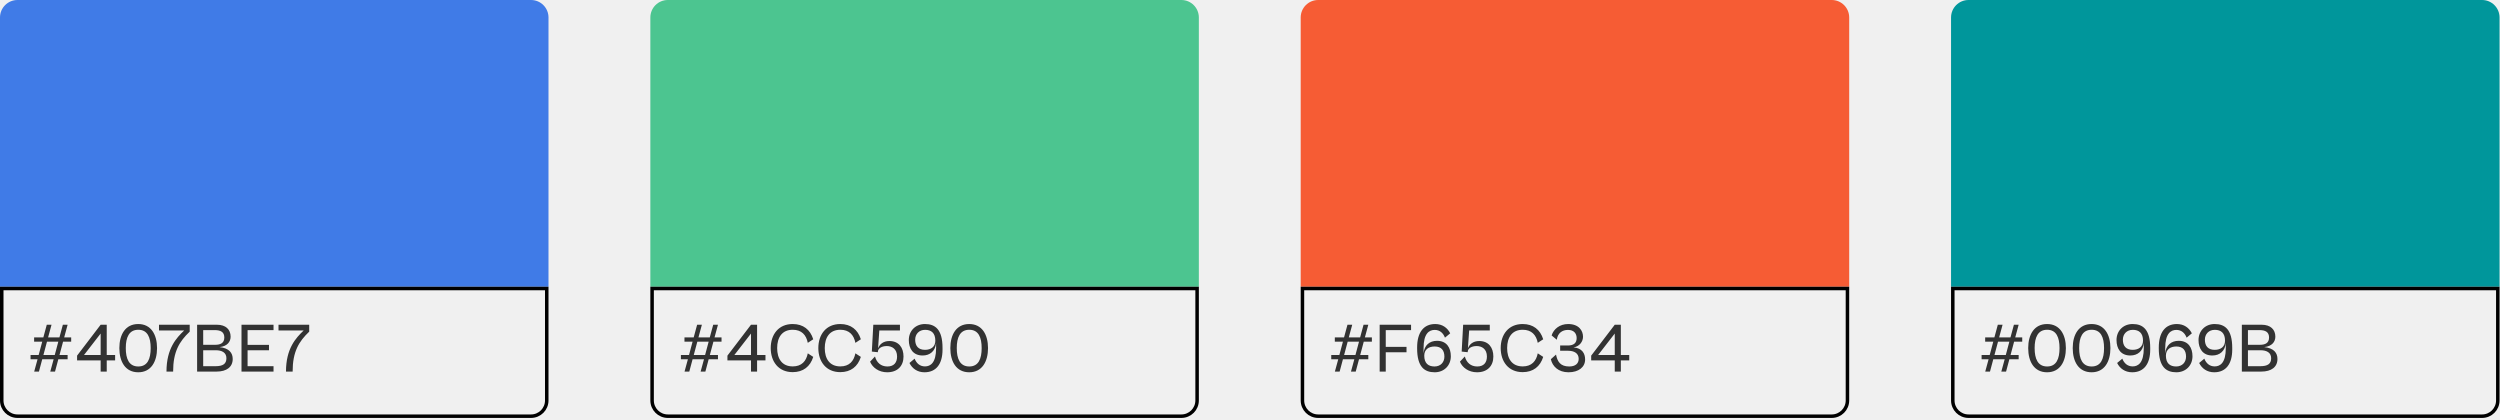
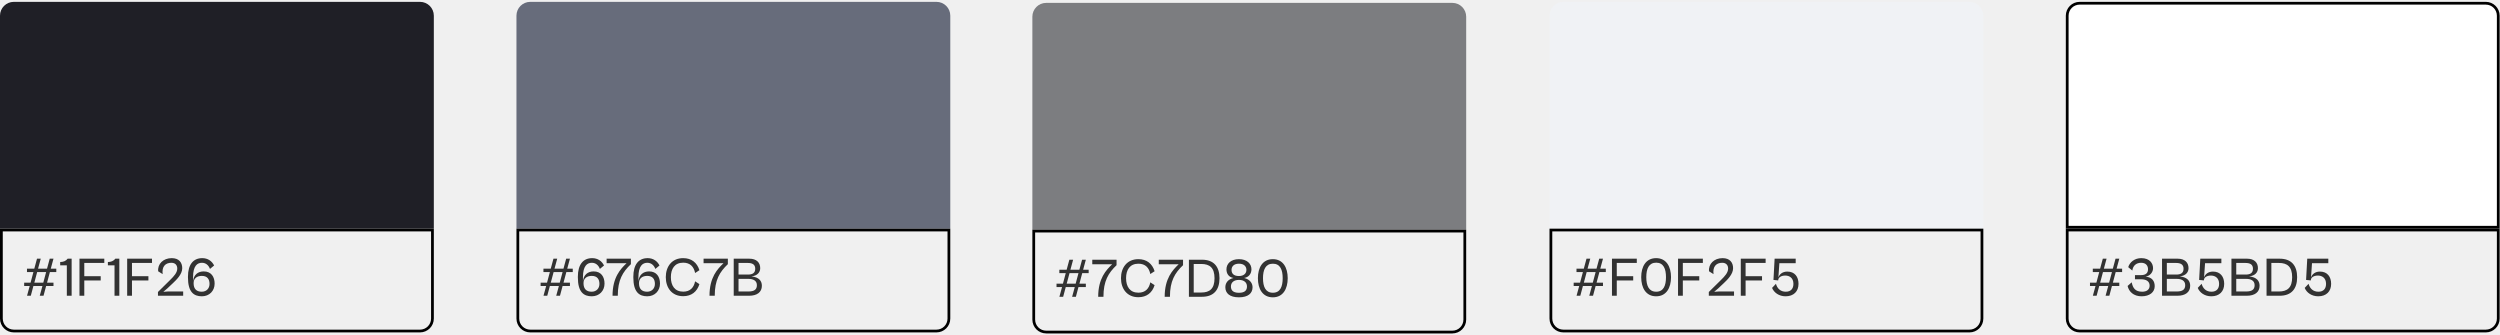
- <svg xmlns="http://www.w3.org/2000/svg" width="715" height="120" viewBox="0 0 715 120" fill="none">
-   <path d="M569.137 106.272H567.777L568.737 102.752H566.737V101.532H569.057L570.077 97.713H567.757V96.493H570.397L571.377 92.873H572.737L571.757 96.493H574.997L575.977 92.873H577.337L576.357 96.493H578.357V97.713H576.037L575.017 101.532H577.337V102.752H574.677L573.737 106.272H572.377L573.337 102.752H570.077L569.137 106.272ZM571.437 97.713L570.417 101.532H573.657L574.677 97.713H571.437ZM585.464 106.472C581.784 106.472 580.064 103.452 580.064 99.552C580.064 95.692 581.784 92.672 585.464 92.672C589.124 92.672 590.844 95.692 590.844 99.552C590.844 103.452 589.124 106.472 585.464 106.472ZM585.484 104.812C588.124 104.812 589.024 102.632 589.024 99.552C589.024 96.513 588.124 94.312 585.484 94.312C582.824 94.312 581.904 96.513 581.904 99.552C581.904 102.632 582.824 104.812 585.484 104.812ZM598.199 106.472C594.519 106.472 592.799 103.452 592.799 99.552C592.799 95.692 594.519 92.672 598.199 92.672C601.859 92.672 603.579 95.692 603.579 99.552C603.579 103.452 601.859 106.472 598.199 106.472ZM598.219 104.812C600.859 104.812 601.759 102.632 601.759 99.552C601.759 96.513 600.859 94.312 598.219 94.312C595.559 94.312 594.639 96.513 594.639 99.552C594.639 102.632 595.559 104.812 598.219 104.812ZM609.801 106.472C607.761 106.472 606.281 105.392 605.501 103.812L606.981 102.572C607.501 103.912 608.501 104.792 609.941 104.792C611.541 104.792 613.121 103.752 613.121 99.573V98.112C612.901 100.372 611.421 101.672 609.261 101.672C606.521 101.672 605.321 99.692 605.321 97.252C605.321 94.653 607.201 92.672 609.941 92.672C612.861 92.672 614.961 94.213 614.961 99.513V99.972C614.961 104.132 613.121 106.472 609.801 106.472ZM609.941 100.052C611.681 100.052 612.901 99.172 612.901 97.433C612.901 95.252 611.761 94.332 609.981 94.332C608.241 94.332 607.141 95.552 607.141 97.153C607.141 98.912 608.021 100.052 609.941 100.052ZM622.431 106.472C619.511 106.472 617.411 104.932 617.411 99.632V99.392C617.411 95.032 619.291 92.672 622.591 92.672C624.611 92.672 626.091 93.752 626.871 95.332L625.371 96.573C624.871 95.233 623.871 94.353 622.451 94.353C620.831 94.353 619.251 95.392 619.251 99.573V101.032C619.471 98.772 620.931 97.472 623.111 97.472C625.851 97.472 627.051 99.453 627.051 101.892C627.051 104.492 625.171 106.472 622.431 106.472ZM622.391 104.812C624.131 104.812 625.211 103.592 625.211 101.992C625.211 100.232 624.351 99.093 622.431 99.093C620.691 99.093 619.451 99.972 619.451 101.712C619.451 103.892 620.591 104.812 622.391 104.812ZM633.258 106.472C631.218 106.472 629.738 105.392 628.958 103.812L630.438 102.572C630.958 103.912 631.958 104.792 633.398 104.792C634.998 104.792 636.578 103.752 636.578 99.573V98.112C636.358 100.372 634.878 101.672 632.718 101.672C629.978 101.672 628.778 99.692 628.778 97.252C628.778 94.653 630.658 92.672 633.398 92.672C636.318 92.672 638.418 94.213 638.418 99.513V99.972C638.418 104.132 636.578 106.472 633.258 106.472ZM633.398 100.052C635.138 100.052 636.358 99.172 636.358 97.433C636.358 95.252 635.218 94.332 633.438 94.332C631.698 94.332 630.598 95.552 630.598 97.153C630.598 98.912 631.478 100.052 633.398 100.052ZM646.73 106.272H641.17V92.873H646.83C649.39 92.873 650.75 94.252 650.75 96.293C650.75 97.733 649.81 99.032 647.57 99.272C650.37 99.573 651.35 100.952 651.35 102.672C651.35 104.952 649.63 106.272 646.73 106.272ZM646.23 94.412H642.91V98.612H646.31C647.85 98.612 648.95 98.132 648.95 96.513C648.95 94.912 647.83 94.412 646.23 94.412ZM646.51 100.172H642.91V104.732H646.45C648.57 104.732 649.55 104.052 649.55 102.452C649.55 100.832 648.25 100.172 646.51 100.172Z" fill="#323232" />
-   <path d="M11.138 106.272H9.778L10.738 102.752H8.738V101.532H11.058L12.078 97.713H9.758V96.493H12.398L13.378 92.873H14.738L13.758 96.493H16.998L17.978 92.873H19.338L18.358 96.493H20.358V97.713H18.038L17.018 101.532H19.338V102.752H16.678L15.738 106.272H14.378L15.338 102.752H12.078L11.138 106.272ZM13.438 97.713L12.418 101.532H15.658L16.678 97.713H13.438ZM30.525 106.272H28.785V103.072H22.045V101.712L28.785 92.873H30.525V101.532H32.925V103.072H30.525V106.272ZM24.025 101.532H28.785V95.392L24.025 101.532ZM39.535 106.472C35.855 106.472 34.135 103.452 34.135 99.552C34.135 95.692 35.855 92.672 39.535 92.672C43.195 92.672 44.915 95.692 44.915 99.552C44.915 103.452 43.195 106.472 39.535 106.472ZM39.555 104.812C42.195 104.812 43.095 102.632 43.095 99.552C43.095 96.513 42.195 94.312 39.555 94.312C36.895 94.312 35.975 96.513 35.975 99.552C35.975 102.632 36.895 104.812 39.555 104.812ZM49.514 106.272H47.614C47.614 99.612 50.474 96.632 52.673 94.513H45.474V92.873H54.254V94.853C51.294 97.672 49.514 100.572 49.514 106.272ZM61.934 106.272H56.374V92.873H62.034C64.594 92.873 65.954 94.252 65.954 96.293C65.954 97.733 65.014 99.032 62.774 99.272C65.574 99.573 66.554 100.952 66.554 102.672C66.554 104.952 64.834 106.272 61.934 106.272ZM61.434 94.412H58.114V98.612H61.514C63.054 98.612 64.154 98.132 64.154 96.513C64.154 94.912 63.034 94.412 61.434 94.412ZM61.714 100.172H58.114V104.732H61.654C63.774 104.732 64.754 104.052 64.754 102.452C64.754 100.832 63.454 100.172 61.714 100.172ZM78.229 106.272H69.069V92.873H78.229V94.412H70.809V98.632H76.929V100.172H70.809V104.732H78.229V106.272ZM83.693 106.272H81.793C81.793 99.612 84.653 96.632 86.853 94.513H79.653V92.873H88.433V94.853C85.473 97.672 83.693 100.572 83.693 106.272Z" fill="#323232" />
-   <path d="M197.138 106.272H195.778L196.738 102.752H194.738V101.532H197.058L198.078 97.713H195.758V96.493H198.398L199.378 92.873H200.738L199.758 96.493H202.998L203.978 92.873H205.338L204.358 96.493H206.358V97.713H204.038L203.018 101.532H205.338V102.752H202.678L201.738 106.272H200.378L201.338 102.752H198.078L197.138 106.272ZM199.438 97.713L198.418 101.532H201.658L202.678 97.713H199.438ZM216.525 106.272H214.785V103.072H208.045V101.712L214.785 92.873H216.525V101.532H218.925V103.072H216.525V106.272ZM210.025 101.532H214.785V95.392L210.025 101.532ZM226.708 106.432C222.648 106.432 220.428 103.412 220.428 99.552C220.428 95.692 222.648 92.672 226.708 92.672C229.708 92.672 231.728 94.272 232.588 97.032L231.028 98.052C230.588 95.812 229.268 94.312 226.728 94.312C223.668 94.312 222.268 96.493 222.268 99.552C222.268 102.612 223.668 104.792 226.728 104.792C229.268 104.792 230.588 103.292 231.028 101.052L232.588 102.072C231.728 104.832 229.708 106.432 226.708 106.432ZM240.322 106.432C236.262 106.432 234.042 103.412 234.042 99.552C234.042 95.692 236.262 92.672 240.322 92.672C243.322 92.672 245.342 94.272 246.202 97.032L244.642 98.052C244.202 95.812 242.882 94.312 240.342 94.312C237.282 94.312 235.882 96.493 235.882 99.552C235.882 102.612 237.282 104.792 240.342 104.792C242.882 104.792 244.202 103.292 244.642 101.052L246.202 102.072C245.342 104.832 243.322 106.432 240.322 106.432ZM253.744 106.472C251.344 106.472 249.524 105.132 248.844 103.432L250.244 101.952C250.724 103.692 251.924 104.812 253.804 104.812C255.644 104.812 256.564 103.712 256.564 101.972C256.564 99.793 255.084 98.972 253.624 98.972C252.164 98.972 251.164 99.612 251.084 100.512L251.064 100.732L249.344 100.552L249.764 92.873H257.384V94.513H251.484L251.124 99.653C251.544 98.472 252.604 97.532 254.364 97.532C257.024 97.532 258.404 99.392 258.404 101.972C258.404 104.692 256.664 106.472 253.744 106.472ZM264.403 106.472C262.363 106.472 260.883 105.392 260.103 103.812L261.583 102.572C262.103 103.912 263.103 104.792 264.543 104.792C266.143 104.792 267.723 103.752 267.723 99.573V98.112C267.503 100.372 266.023 101.672 263.863 101.672C261.123 101.672 259.923 99.692 259.923 97.252C259.923 94.653 261.803 92.672 264.543 92.672C267.463 92.672 269.563 94.213 269.563 99.513V99.972C269.563 104.132 267.723 106.472 264.403 106.472ZM264.543 100.052C266.283 100.052 267.503 99.172 267.503 97.433C267.503 95.252 266.363 94.332 264.583 94.332C262.843 94.332 261.743 95.552 261.743 97.153C261.743 98.912 262.623 100.052 264.543 100.052ZM277.195 106.472C273.515 106.472 271.795 103.452 271.795 99.552C271.795 95.692 273.515 92.672 277.195 92.672C280.855 92.672 282.575 95.692 282.575 99.552C282.575 103.452 280.855 106.472 277.195 106.472ZM277.215 104.812C279.855 104.812 280.755 102.632 280.755 99.552C280.755 96.513 279.855 94.312 277.215 94.312C274.555 94.312 273.635 96.513 273.635 99.552C273.635 102.632 274.555 104.812 277.215 104.812Z" fill="#323232" />
-   <path d="M383.137 106.272H381.777L382.737 102.752H380.737V101.532H383.057L384.077 97.713H381.757V96.493H384.397L385.377 92.873H386.737L385.757 96.493H388.997L389.977 92.873H391.337L390.357 96.493H392.357V97.713H390.037L389.017 101.532H391.337V102.752H388.677L387.737 106.272H386.377L387.337 102.752H384.077L383.137 106.272ZM385.437 97.713L384.417 101.532H387.657L388.677 97.713H385.437ZM396.324 106.272H394.584V92.873H403.564V94.412H396.324V99.213H402.264V100.752H396.324V106.272ZM410.318 106.472C407.398 106.472 405.298 104.932 405.298 99.632V99.392C405.298 95.032 407.178 92.672 410.478 92.672C412.498 92.672 413.978 93.752 414.758 95.332L413.258 96.573C412.758 95.233 411.758 94.353 410.338 94.353C408.718 94.353 407.138 95.392 407.138 99.573V101.032C407.358 98.772 408.818 97.472 410.998 97.472C413.738 97.472 414.938 99.453 414.938 101.892C414.938 104.492 413.058 106.472 410.318 106.472ZM410.278 104.812C412.018 104.812 413.098 103.592 413.098 101.992C413.098 100.232 412.238 99.093 410.318 99.093C408.578 99.093 407.338 99.972 407.338 101.712C407.338 103.892 408.478 104.812 410.278 104.812ZM422.439 106.472C420.039 106.472 418.219 105.132 417.539 103.432L418.939 101.952C419.419 103.692 420.619 104.812 422.499 104.812C424.339 104.812 425.259 103.712 425.259 101.972C425.259 99.793 423.779 98.972 422.319 98.972C420.859 98.972 419.859 99.612 419.779 100.512L419.759 100.732L418.039 100.552L418.459 92.873H426.079V94.513H420.179L419.819 99.653C420.239 98.472 421.299 97.532 423.059 97.532C425.719 97.532 427.099 99.392 427.099 101.972C427.099 104.692 425.359 106.472 422.439 106.472ZM435.481 106.432C431.421 106.432 429.201 103.412 429.201 99.552C429.201 95.692 431.421 92.672 435.481 92.672C438.481 92.672 440.501 94.272 441.361 97.032L439.801 98.052C439.361 95.812 438.041 94.312 435.501 94.312C432.441 94.312 431.041 96.493 431.041 99.552C431.041 102.612 432.441 104.792 435.501 104.792C438.041 104.792 439.361 103.292 439.801 101.052L441.361 102.072C440.501 104.832 438.481 106.432 435.481 106.432ZM448.584 106.472C445.684 106.472 443.984 104.752 443.544 102.732L445.024 101.412C445.424 103.452 446.284 104.812 448.804 104.812C450.524 104.812 451.504 103.992 451.504 102.632C451.504 101.032 450.244 100.312 448.384 100.312H446.204V98.812H448.404C450.084 98.812 450.924 98.093 450.924 96.692C450.924 95.412 450.164 94.353 448.444 94.353C446.724 94.353 445.484 95.332 445.244 97.172L443.764 95.933C444.324 94.112 446.084 92.672 448.484 92.672C451.584 92.672 452.744 94.593 452.744 96.312C452.744 97.692 451.724 99.112 450.024 99.353C452.464 99.552 453.344 101.072 453.344 102.812C453.344 104.992 451.504 106.472 448.584 106.472ZM463.56 106.272H461.82V103.072H455.08V101.712L461.82 92.873H463.56V101.532H465.96V103.072H463.56V106.272ZM457.06 101.532H461.82V95.392L457.06 101.532Z" fill="#323232" />
-   <path d="M558 5C558 2.239 560.239 0 563 0H709.872C712.633 0 714.872 2.239 714.872 5V82.015H558V5Z" fill="#00969B" />
-   <path d="M0 5C0 2.239 2.239 0 5 0H151.872C154.633 0 156.872 2.239 156.872 5V82.015H0V5Z" fill="#407BE7" />
-   <path d="M558.5 82.515H714.372V114.53C714.372 117.015 712.357 119.03 709.872 119.03H563C560.515 119.03 558.5 117.015 558.5 114.53V82.515Z" stroke="black" />
-   <path d="M186 5C186 2.239 188.239 0 191 0H337.872C340.633 0 342.872 2.239 342.872 5V82.015H186V5Z" fill="#4CC590" />
-   <path d="M0.5 82.515H156.372V114.53C156.372 117.015 154.357 119.03 151.872 119.03H5C2.515 119.03 0.5 117.015 0.5 114.53V82.515Z" stroke="black" />
-   <path d="M186.5 82.515H342.372V114.53C342.372 117.015 340.357 119.03 337.872 119.03H191C188.515 119.03 186.5 117.015 186.5 114.53V82.515Z" stroke="black" />
-   <path d="M372 5C372 2.239 374.239 0 377 0H523.872C526.633 0 528.872 2.239 528.872 5V82.015H372V5Z" fill="#F65C34" />
-   <path d="M372.5 82.515H528.372V114.53C528.372 117.015 526.357 119.03 523.872 119.03H377C374.515 119.03 372.5 117.015 372.5 114.53V82.515Z" stroke="black" />
+ <svg xmlns="http://www.w3.org/2000/svg" width="904" height="121" viewBox="0 0 904 121" fill="none">
+   <path d="M11.138 106.942H9.778L10.738 103.422H8.738V102.202H11.058L12.078 98.382H9.758V97.162H12.398L13.378 93.542H14.738L13.758 97.162H16.998L17.978 93.542H19.338L18.358 97.162H20.358V98.382H18.038L17.018 102.202H19.338V103.422H16.678L15.738 106.942H14.378L15.338 103.422H12.078L11.138 106.942ZM13.438 98.382L12.418 102.202H15.658L16.678 98.382H13.438ZM25.905 106.942H24.165V95.942H21.765V94.742C22.845 94.742 23.805 94.422 24.445 93.542H25.905V106.942ZM30.477 106.942H28.737V93.542H37.717V95.082H30.477V99.882H36.417V101.422H30.477V106.942ZM43.151 106.942H41.411V95.942H39.011V94.742C40.091 94.742 41.051 94.422 41.691 93.542H43.151V106.942ZM47.723 106.942H45.983V93.542H54.963V95.082H47.723V99.882H53.663V101.422H47.723V106.942ZM66.237 106.942H57.117V105.582L61.497 101.262C62.957 99.822 64.097 98.582 64.097 97.102C64.097 96.022 63.497 95.022 61.977 95.022C59.737 95.022 58.477 96.462 58.817 99.122L57.197 98.102C56.917 95.462 59.017 93.342 62.097 93.342C64.717 93.342 65.897 94.922 65.897 96.982C65.897 99.182 63.797 101.182 62.577 102.342L60.497 104.302L59.057 105.522L60.697 105.402H66.237V106.942ZM72.987 107.142C70.067 107.142 67.967 105.602 67.967 100.302V100.062C67.967 95.702 69.847 93.342 73.147 93.342C75.167 93.342 76.647 94.422 77.427 96.002L75.927 97.242C75.427 95.902 74.427 95.022 73.007 95.022C71.387 95.022 69.807 96.062 69.807 100.242V101.702C70.027 99.442 71.487 98.142 73.667 98.142C76.407 98.142 77.607 100.122 77.607 102.562C77.607 105.162 75.727 107.142 72.987 107.142ZM72.947 105.482C74.687 105.482 75.767 104.262 75.767 102.662C75.767 100.902 74.907 99.762 72.987 99.762C71.247 99.762 70.007 100.642 70.007 102.382C70.007 104.562 71.147 105.482 72.947 105.482Z" fill="#323232" />
+   <path d="M197.888 106.942H196.528L197.488 103.422H195.488V102.202H197.808L198.828 98.382H196.508V97.162H199.148L200.128 93.542H201.488L200.508 97.162H203.748L204.728 93.542H206.088L205.108 97.162H207.108V98.382H204.788L203.768 102.202H206.088V103.422H203.428L202.488 106.942H201.128L202.088 103.422H198.828L197.888 106.942ZM200.188 98.382L199.168 102.202H202.408L203.428 98.382H200.188ZM213.975 107.142C211.055 107.142 208.955 105.602 208.955 100.302V100.062C208.955 95.702 210.835 93.342 214.135 93.342C216.155 93.342 217.635 94.422 218.415 96.002L216.915 97.242C216.415 95.902 215.415 95.022 213.995 95.022C212.375 95.022 210.795 96.062 210.795 100.242V101.702C211.015 99.442 212.475 98.142 214.655 98.142C217.395 98.142 218.595 100.122 218.595 102.562C218.595 105.162 216.715 107.142 213.975 107.142ZM213.935 105.482C215.675 105.482 216.755 104.262 216.755 102.662C216.755 100.902 215.895 99.762 213.975 99.762C212.235 99.762 210.995 100.642 210.995 102.382C210.995 104.562 212.135 105.482 213.935 105.482ZM223.393 106.942H221.493C221.493 100.282 224.353 97.302 226.553 95.182H219.353V93.542H228.133V95.522C225.173 98.342 223.393 101.242 223.393 106.942ZM234.034 107.142C231.114 107.142 229.014 105.602 229.014 100.302V100.062C229.014 95.702 230.894 93.342 234.194 93.342C236.214 93.342 237.694 94.422 238.474 96.002L236.974 97.242C236.474 95.902 235.474 95.022 234.054 95.022C232.434 95.022 230.854 96.062 230.854 100.242V101.702C231.074 99.442 232.534 98.142 234.714 98.142C237.454 98.142 238.654 100.122 238.654 102.562C238.654 105.162 236.774 107.142 234.034 107.142ZM233.994 105.482C235.734 105.482 236.814 104.262 236.814 102.662C236.814 100.902 235.954 99.762 234.034 99.762C232.294 99.762 231.054 100.642 231.054 102.382C231.054 104.562 232.194 105.482 233.994 105.482ZM247.029 107.102C242.969 107.102 240.749 104.082 240.749 100.222C240.749 96.362 242.969 93.342 247.029 93.342C250.029 93.342 252.049 94.942 252.909 97.702L251.349 98.722C250.909 96.482 249.589 94.982 247.049 94.982C243.989 94.982 242.589 97.162 242.589 100.222C242.589 103.282 243.989 105.462 247.049 105.462C249.589 105.462 250.909 103.962 251.349 101.722L252.909 102.742C252.049 105.502 250.029 107.102 247.029 107.102ZM258.452 106.942H256.552C256.552 100.282 259.412 97.302 261.612 95.182H254.412V93.542H263.192V95.522C260.232 98.342 258.452 101.242 258.452 106.942ZM270.872 106.942H265.312V93.542H270.972C273.532 93.542 274.892 94.922 274.892 96.962C274.892 98.402 273.952 99.702 271.712 99.942C274.512 100.242 275.492 101.622 275.492 103.342C275.492 105.622 273.772 106.942 270.872 106.942ZM270.372 95.082H267.052V99.282H270.452C271.992 99.282 273.092 98.802 273.092 97.182C273.092 95.582 271.972 95.082 270.372 95.082ZM270.652 100.842H267.052V105.402H270.592C272.712 105.402 273.692 104.722 273.692 103.122C273.692 101.502 272.392 100.842 270.652 100.842Z" fill="#323232" />
+   <path d="M384.439 107.313H383.079L384.039 103.793H382.039V102.573H384.359L385.379 98.754H383.059V97.534H385.699L386.679 93.913H388.039L387.059 97.534H390.299L391.279 93.913H392.639L391.659 97.534H393.659V98.754H391.339L390.319 102.573H392.639V103.793H389.979L389.039 107.313H387.679L388.639 103.793H385.379L384.439 107.313ZM386.739 98.754L385.719 102.573H388.959L389.979 98.754H386.739ZM399.006 107.313H397.106C397.106 100.653 399.966 97.674 402.166 95.553H394.966V93.913H403.746V95.894C400.786 98.713 399.006 101.613 399.006 107.313ZM411.627 107.473C407.567 107.473 405.347 104.453 405.347 100.593C405.347 96.734 407.567 93.713 411.627 93.713C414.627 93.713 416.647 95.314 417.507 98.073L415.947 99.094C415.507 96.853 414.187 95.353 411.647 95.353C408.587 95.353 407.187 97.534 407.187 100.593C407.187 103.653 408.587 105.833 411.647 105.833C414.187 105.833 415.507 104.333 415.947 102.093L417.507 103.113C416.647 105.873 414.627 107.473 411.627 107.473ZM423.049 107.313H421.149C421.149 100.653 424.009 97.674 426.209 95.553H419.009V93.913H427.789V95.894C424.829 98.713 423.049 101.613 423.049 107.313ZM434.65 107.313H429.91V93.913H434.65C438.87 93.913 440.97 96.374 440.97 100.613C440.97 104.853 438.87 107.313 434.65 107.313ZM434.37 95.454H431.65V105.773H434.37C437.41 105.773 439.17 104.433 439.17 100.613C439.17 96.793 437.41 95.454 434.37 95.454ZM448.004 107.513C444.664 107.513 443.084 106.033 443.084 103.873C443.084 102.513 443.824 101.053 446.024 100.513C444.284 100.233 443.484 98.933 443.484 97.394C443.484 95.374 445.064 93.713 448.004 93.713C450.924 93.713 452.524 95.374 452.524 97.374C452.524 98.933 451.604 100.233 449.884 100.513C452.084 101.053 452.924 102.513 452.924 103.873C452.924 106.033 451.324 107.513 448.004 107.513ZM448.004 99.814C449.744 99.814 450.704 98.874 450.704 97.594C450.704 96.433 449.924 95.353 448.004 95.353C446.084 95.353 445.324 96.433 445.324 97.594C445.324 98.874 446.064 99.814 448.004 99.814ZM448.004 105.873C450.344 105.873 450.904 104.773 450.904 103.573C450.904 102.233 449.944 101.213 448.004 101.213C446.064 101.213 445.104 102.233 445.104 103.573C445.104 104.773 445.664 105.873 448.004 105.873ZM460.258 107.513C456.578 107.513 454.858 104.493 454.858 100.593C454.858 96.734 456.578 93.713 460.258 93.713C463.918 93.713 465.638 96.734 465.638 100.593C465.638 104.493 463.918 107.513 460.258 107.513ZM460.278 105.853C462.918 105.853 463.818 103.673 463.818 100.593C463.818 97.553 462.918 95.353 460.278 95.353C457.618 95.353 456.698 97.553 456.698 100.593C456.698 103.673 457.618 105.853 460.278 105.853Z" fill="#323232" />
+   <path d="M758.137 106.942H756.777L757.737 103.422H755.737V102.202H758.057L759.077 98.382H756.757V97.162H759.397L760.377 93.542H761.737L760.757 97.162H763.997L764.977 93.542H766.337L765.357 97.162H767.357V98.382H765.037L764.017 102.202H766.337V103.422H763.677L762.737 106.942H761.377L762.337 103.422H759.077L758.137 106.942ZM760.437 98.382L759.417 102.202H762.657L763.677 98.382H760.437ZM774.384 107.142C771.484 107.142 769.784 105.422 769.344 103.402L770.824 102.082C771.224 104.122 772.084 105.482 774.604 105.482C776.324 105.482 777.304 104.662 777.304 103.302C777.304 101.702 776.044 100.982 774.184 100.982H772.004V99.482H774.204C775.884 99.482 776.724 98.762 776.724 97.362C776.724 96.082 775.964 95.022 774.244 95.022C772.524 95.022 771.284 96.002 771.044 97.842L769.564 96.602C770.124 94.782 771.884 93.342 774.284 93.342C777.384 93.342 778.544 95.262 778.544 96.982C778.544 98.362 777.524 99.782 775.824 100.022C778.264 100.222 779.144 101.742 779.144 103.482C779.144 105.662 777.304 107.142 774.384 107.142ZM787.351 106.942H781.791V93.542H787.451C790.011 93.542 791.371 94.922 791.371 96.962C791.371 98.402 790.431 99.702 788.191 99.942C790.991 100.242 791.971 101.622 791.971 103.342C791.971 105.622 790.251 106.942 787.351 106.942ZM786.851 95.082H783.531V99.282H786.931C788.471 99.282 789.571 98.802 789.571 97.182C789.571 95.582 788.451 95.082 786.851 95.082ZM787.131 100.842H783.531V105.402H787.071C789.191 105.402 790.171 104.722 790.171 103.122C790.171 101.502 788.871 100.842 787.131 100.842ZM799.607 107.142C797.207 107.142 795.387 105.802 794.707 104.102L796.107 102.622C796.587 104.362 797.787 105.482 799.667 105.482C801.507 105.482 802.427 104.382 802.427 102.642C802.427 100.462 800.947 99.642 799.487 99.642C798.027 99.642 797.027 100.282 796.947 101.182L796.927 101.402L795.207 101.222L795.627 93.542H803.247V95.182H797.347L796.987 100.322C797.407 99.142 798.467 98.202 800.227 98.202C802.887 98.202 804.267 100.062 804.267 102.642C804.267 105.362 802.527 107.142 799.607 107.142ZM812.449 106.942H806.889V93.542H812.549C815.109 93.542 816.469 94.922 816.469 96.962C816.469 98.402 815.529 99.702 813.289 99.942C816.089 100.242 817.069 101.622 817.069 103.342C817.069 105.622 815.349 106.942 812.449 106.942ZM811.949 95.082H808.629V99.282H812.029C813.569 99.282 814.669 98.802 814.669 97.182C814.669 95.582 813.549 95.082 811.949 95.082ZM812.229 100.842H808.629V105.402H812.169C814.289 105.402 815.269 104.722 815.269 103.122C815.269 101.502 813.969 100.842 812.229 100.842ZM824.324 106.942H819.584V93.542H824.324C828.544 93.542 830.644 96.002 830.644 100.242C830.644 104.482 828.544 106.942 824.324 106.942ZM824.044 95.082H821.324V105.402H824.044C827.084 105.402 828.844 104.062 828.844 100.242C828.844 96.422 827.084 95.082 824.044 95.082ZM838.279 107.142C835.879 107.142 834.059 105.802 833.379 104.102L834.779 102.622C835.259 104.362 836.459 105.482 838.339 105.482C840.179 105.482 841.099 104.382 841.099 102.642C841.099 100.462 839.619 99.642 838.159 99.642C836.699 99.642 835.699 100.282 835.619 101.182L835.599 101.402L833.879 101.222L834.299 93.542H841.919V95.182H836.019L835.659 100.322C836.079 99.142 837.139 98.202 838.899 98.202C841.559 98.202 842.939 100.062 842.939 102.642C842.939 105.362 841.199 107.142 838.279 107.142Z" fill="#323232" />
+   <path d="M571.439 106.942H570.079L571.039 103.422H569.039V102.202H571.359L572.379 98.382H570.059V97.162H572.699L573.679 93.542H575.039L574.059 97.162H577.299L578.279 93.542H579.639L578.659 97.162H580.659V98.382H578.339L577.319 102.202H579.639V103.422H576.979L576.039 106.942H574.679L575.639 103.422H572.379L571.439 106.942ZM573.739 98.382L572.719 102.202H575.959L576.979 98.382H573.739ZM584.626 106.942H582.886V93.542H591.866V95.082H584.626V99.882H590.566V101.422H584.626V106.942ZM598.86 107.142C595.18 107.142 593.46 104.122 593.46 100.222C593.46 96.362 595.18 93.342 598.86 93.342C602.52 93.342 604.24 96.362 604.24 100.222C604.24 104.122 602.52 107.142 598.86 107.142ZM598.88 105.482C601.52 105.482 602.42 103.302 602.42 100.222C602.42 97.182 601.52 94.982 598.88 94.982C596.22 94.982 595.3 97.182 595.3 100.222C595.3 103.302 596.22 105.482 598.88 105.482ZM608.513 106.942H606.773V93.542H615.753V95.082H608.513V99.882H614.453V101.422H608.513V106.942ZM627.027 106.942H617.907V105.582L622.287 101.262C623.747 99.822 624.887 98.582 624.887 97.102C624.887 96.022 624.287 95.022 622.767 95.022C620.527 95.022 619.267 96.462 619.607 99.122L617.987 98.102C617.707 95.462 619.807 93.342 622.887 93.342C625.507 93.342 626.687 94.922 626.687 96.982C626.687 99.182 624.587 101.182 623.367 102.342L621.287 104.302L619.847 105.522L621.487 105.402H627.027V106.942ZM631.208 106.942H629.468V93.542H638.448V95.082H631.208V99.882H637.148V101.422H631.208V106.942ZM645.682 107.142C643.282 107.142 641.462 105.802 640.782 104.102L642.182 102.622C642.662 104.362 643.862 105.482 645.742 105.482C647.582 105.482 648.502 104.382 648.502 102.642C648.502 100.462 647.022 99.642 645.562 99.642C644.102 99.642 643.102 100.282 643.022 101.182L643.002 101.402L641.282 101.222L641.702 93.542H649.322V95.182H643.422L643.062 100.322C643.482 99.142 644.542 98.202 646.302 98.202C648.962 98.202 650.342 100.062 650.342 102.642C650.342 105.362 648.602 107.142 645.682 107.142Z" fill="#323232" />
+   <path d="M0 5.67C0 2.909 2.239 0.67 5 0.67H151.872C154.633 0.67 156.872 2.909 156.872 5.67V82.685H0V5.67Z" fill="#1F1F26" />
+   <path d="M0.5 83.185H156.372V115.2C156.372 117.685 154.357 119.7 151.872 119.7H5C2.515 119.7 0.5 117.685 0.5 115.2V83.185Z" stroke="black" />
+   <path d="M186.751 5.67C186.751 2.909 188.99 0.67 191.751 0.67H338.623C341.384 0.67 343.623 2.909 343.623 5.67V82.685H186.751V5.67Z" fill="#676C7B" />
+   <path d="M187.251 83.185H343.123V115.2C343.123 117.685 341.108 119.7 338.623 119.7H191.751C189.266 119.7 187.251 117.685 187.251 115.2V83.185Z" stroke="black" />
+   <path d="M373.302 6.041C373.302 3.28 375.54 1.041 378.302 1.041H525.174C527.935 1.041 530.174 3.28 530.174 6.041V83.056H373.302V6.041Z" fill="#7C7D80" />
+   <path d="M373.802 83.556H529.674V115.571C529.674 118.056 527.659 120.071 525.174 120.071H378.302C375.816 120.071 373.802 118.056 373.802 115.571V83.556Z" stroke="black" />
+   <path d="M747.5 5.67C747.5 3.185 749.515 1.17 752 1.17H898.872C901.357 1.17 903.372 3.185 903.372 5.67V82.185H747.5V5.67Z" fill="white" stroke="black" />
+   <path d="M747.5 83.185H903.372V115.2C903.372 117.685 901.357 119.7 898.872 119.7H752C749.515 119.7 747.5 117.685 747.5 115.2V83.185Z" stroke="black" />
+   <path d="M560.302 5.67C560.302 2.909 562.54 0.67 565.302 0.67H712.174C714.935 0.67 717.174 2.909 717.174 5.67V82.685H560.302V5.67Z" fill="#F0F2F5" />
+   <path d="M560.802 83.185H716.674V115.2C716.674 117.685 714.659 119.7 712.174 119.7H565.302C562.816 119.7 560.802 117.685 560.802 115.2V83.185Z" stroke="black" />
</svg>
